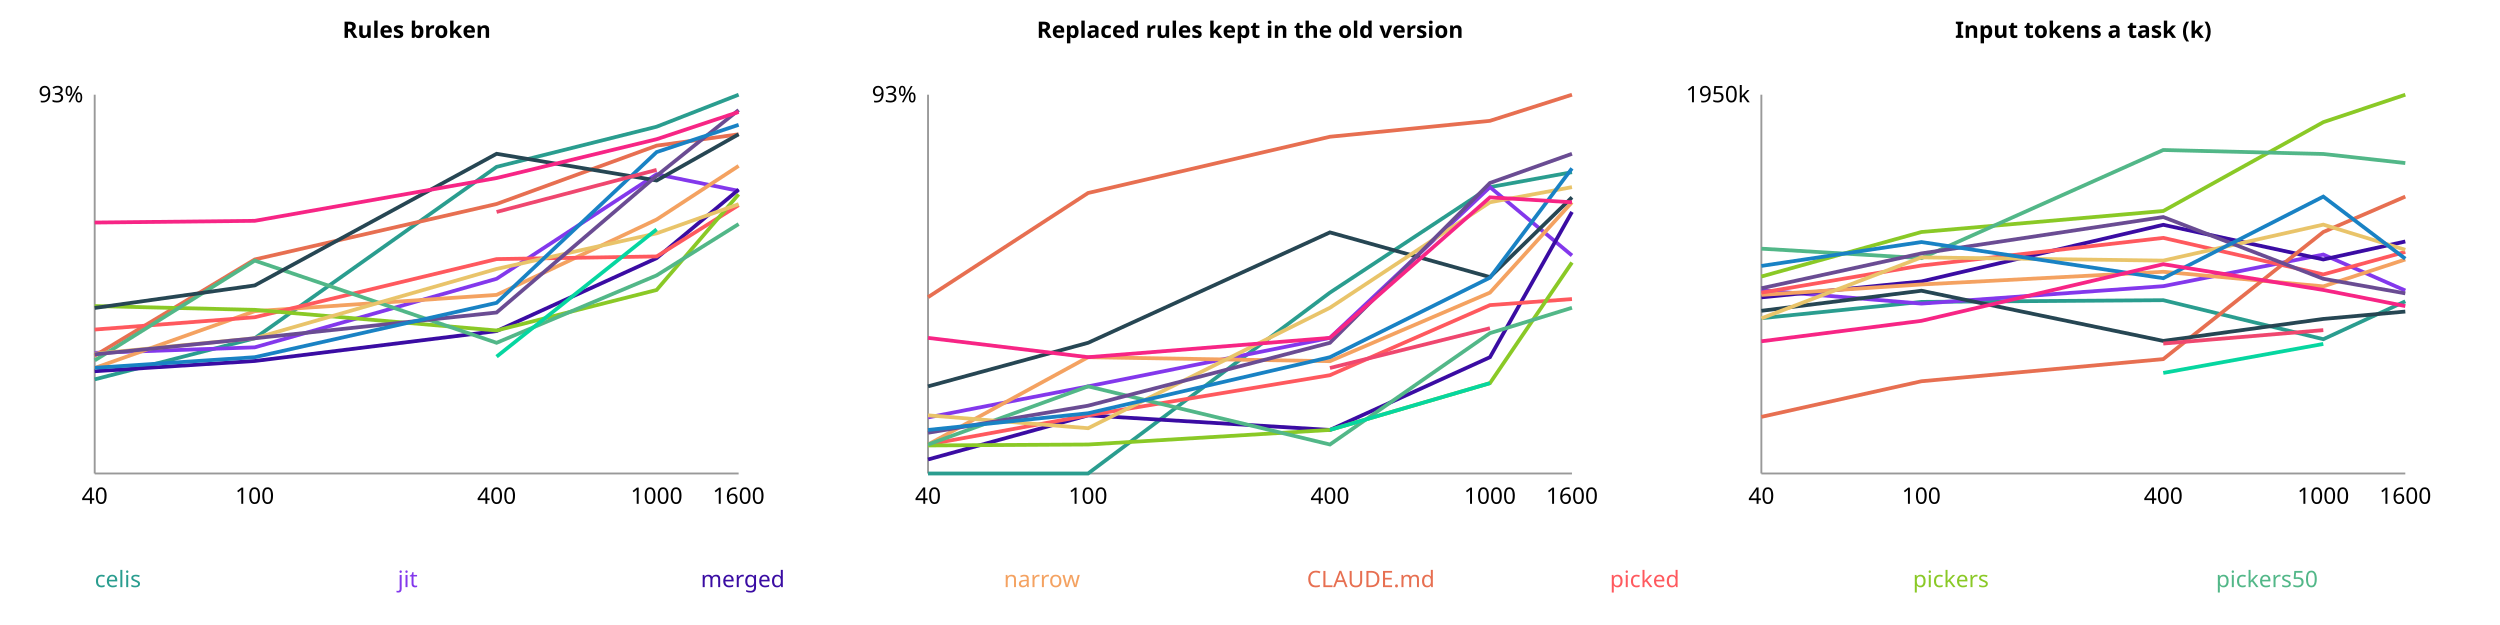
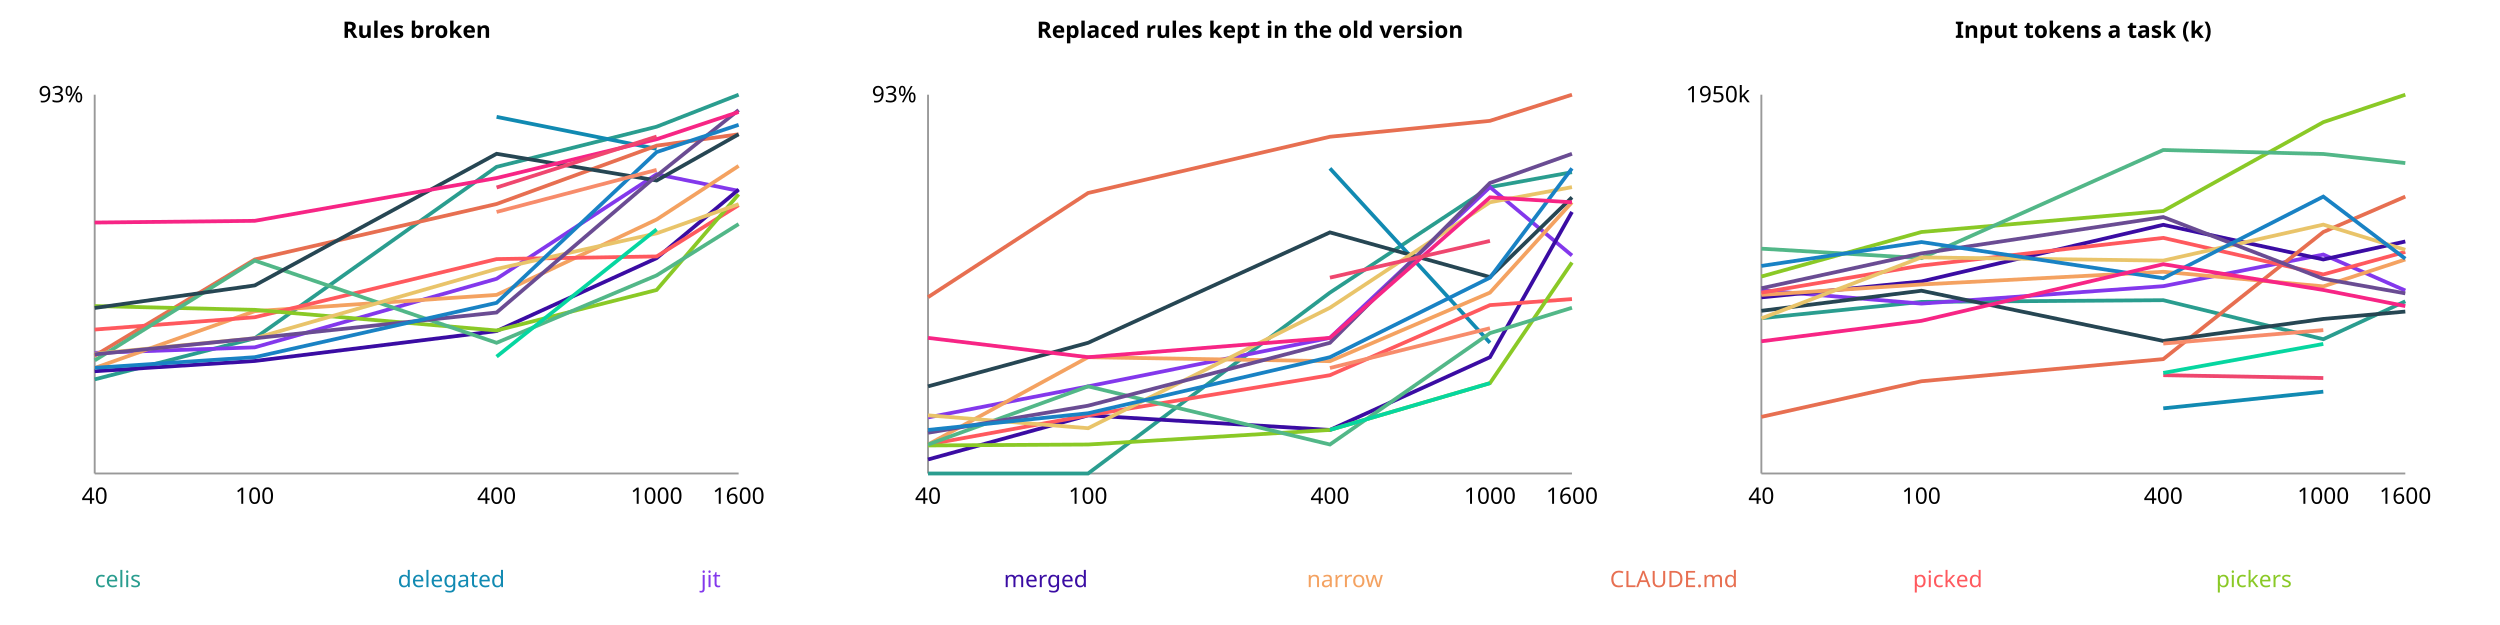
<svg xmlns="http://www.w3.org/2000/svg" width="1320" height="330" font-family="sans-serif" font-size="12">
  <rect width="100%" height="100%" fill="white" />
  <text x="220.0" y="20" text-anchor="middle" font-weight="bold">Rules broken</text>
  <line x1="50" y1="250" x2="390" y2="250" stroke="#999" />
  <line x1="50" y1="50" x2="50" y2="250" stroke="#999" />
  <text x="44" y="54" text-anchor="end">93%</text>
  <text x="50.0" y="266" text-anchor="middle">40</text>
  <text x="134.454" y="266" text-anchor="middle">100</text>
  <text x="262.227" y="266" text-anchor="middle">400</text>
  <text x="346.68" y="266" text-anchor="middle">1000</text>
  <text x="390.0" y="266" text-anchor="middle">1600</text>
  <polyline points="50.0,200.3 134.5,178.6 262.2,88.1 346.7,66.9 390.0,50.0" fill="none" stroke="#2a9d8f" stroke-width="2" />
+   <polyline points="262.2,61.7 346.7,78.6" fill="none" stroke="#118ab2" stroke-width="2" />
  <polyline points="50.0,186.3 134.5,183.4 262.2,147.2 346.7,92.0 390.0,100.8" fill="none" stroke="#8338ec" stroke-width="2" />
  <polyline points="50.0,196.0 134.5,190.6 262.2,174.8 346.7,136.3 390.0,100.1" fill="none" stroke="#3a0ca3" stroke-width="2" />
  <polyline points="50.0,194.3 134.5,164.3 262.2,155.7 346.7,115.9 390.0,87.6" fill="none" stroke="#f4a261" stroke-width="2" />
  <polyline points="50.0,187.8 134.5,137.0 262.2,107.7 346.7,76.9 390.0,70.9" fill="none" stroke="#e76f51" stroke-width="2" />
  <polyline points="50.0,174.0 134.5,167.5 262.2,136.8 346.7,135.4 390.0,108.3" fill="none" stroke="#ff595e" stroke-width="2" />
  <polyline points="50.0,161.6 134.5,163.6 262.2,174.5 346.7,153.1 390.0,102.6" fill="none" stroke="#8ac926" stroke-width="2" />
  <polyline points="50.0,190.3 134.5,137.6 262.2,181.0 346.7,145.4 390.0,118.3" fill="none" stroke="#52b788" stroke-width="2" />
  <polyline points="50.0,162.6 134.5,150.7 262.2,81.2 346.7,95.3 390.0,70.9" fill="none" stroke="#264653" stroke-width="2" />
  <polyline points="50.0,186.8 134.5,178.6 262.2,142.0 346.7,123.2 390.0,107.8" fill="none" stroke="#e9c46a" stroke-width="2" />
  <polyline points="50.0,187.1 134.5,178.6 262.2,165.0 346.7,92.8 390.0,58.1" fill="none" stroke="#6a4c93" stroke-width="2" />
  <polyline points="50.0,194.2 134.5,188.6 262.2,159.9 346.7,80.3 390.0,65.9" fill="none" stroke="#1982c4" stroke-width="2" />
  <polyline points="50.0,117.5 134.5,116.6 262.2,94.0 346.7,73.5 390.0,59.1" fill="none" stroke="#f72585" stroke-width="2" />
-   <polyline points="262.2,111.9 346.7,89.7" fill="none" stroke="#ef476f" stroke-width="2" />
+   <polyline points="262.2,99.0 346.7,72.1" fill="none" stroke="#ef476f" stroke-width="2" />
+   <polyline points="262.2,111.9 346.7,89.7" fill="none" stroke="#f78c6b" stroke-width="2" />
  <polyline points="262.2,188.3 346.7,121.1" fill="none" stroke="#06d6a0" stroke-width="2" />
  <text x="660.0" y="20" text-anchor="middle" font-weight="bold">Replaced rules kept in the old version</text>
  <line x1="490" y1="250" x2="830" y2="250" stroke="#999" />
  <line x1="490" y1="50" x2="490" y2="250" stroke="#999" />
  <text x="484" y="54" text-anchor="end">93%</text>
  <text x="490.0" y="266" text-anchor="middle">40</text>
  <text x="574.454" y="266" text-anchor="middle">100</text>
  <text x="702.227" y="266" text-anchor="middle">400</text>
  <text x="786.68" y="266" text-anchor="middle">1000</text>
  <text x="830.0" y="266" text-anchor="middle">1600</text>
  <polyline points="490.0,250.0 574.5,250.0 702.2,154.5 786.7,98.8 830.0,90.9" fill="none" stroke="#2a9d8f" stroke-width="2" />
+   <polyline points="702.2,88.9 786.7,181.0" fill="none" stroke="#118ab2" stroke-width="2" />
  <polyline points="490.0,220.4 574.5,204.0 702.2,178.4 786.7,98.8 830.0,134.9" fill="none" stroke="#8338ec" stroke-width="2" />
  <polyline points="490.0,242.6 574.5,219.3 702.2,227.0 786.7,188.6 830.0,111.9" fill="none" stroke="#3a0ca3" stroke-width="2" />
  <polyline points="490.0,234.7 574.5,188.6 702.2,190.7 786.7,154.5 830.0,106.8" fill="none" stroke="#f4a261" stroke-width="2" />
  <polyline points="490.0,156.9 574.5,101.9 702.2,72.2 786.7,63.8 830.0,50.0" fill="none" stroke="#e76f51" stroke-width="2" />
  <polyline points="490.0,234.7 574.5,219.3 702.2,198.1 786.7,161.1 830.0,157.9" fill="none" stroke="#ff595e" stroke-width="2" />
  <polyline points="490.0,235.2 574.5,234.7 702.2,227.0 786.7,202.3 830.0,138.6" fill="none" stroke="#8ac926" stroke-width="2" />
  <polyline points="490.0,234.7 574.5,204.0 702.2,234.7 786.7,175.9 830.0,162.5" fill="none" stroke="#52b788" stroke-width="2" />
  <polyline points="490.0,204.0 574.5,181.0 702.2,122.7 786.7,146.3 830.0,104.2" fill="none" stroke="#264653" stroke-width="2" />
  <polyline points="490.0,219.3 574.5,226.1 702.2,162.5 786.7,106.8 830.0,98.8" fill="none" stroke="#e9c46a" stroke-width="2" />
  <polyline points="490.0,228.5 574.5,214.2 702.2,181.0 786.7,96.6 830.0,81.2" fill="none" stroke="#6a4c93" stroke-width="2" />
  <polyline points="490.0,227.0 574.5,218.2 702.2,188.6 786.7,146.6 830.0,88.9" fill="none" stroke="#1982c4" stroke-width="2" />
  <polyline points="490.0,178.4 574.5,188.6 702.2,178.4 786.7,104.2 830.0,106.8" fill="none" stroke="#f72585" stroke-width="2" />
-   <polyline points="702.2,194.3 786.7,173.3" fill="none" stroke="#ef476f" stroke-width="2" />
+   <polyline points="702.2,146.6 786.7,127.2" fill="none" stroke="#ef476f" stroke-width="2" />
+   <polyline points="702.2,194.3 786.7,173.3" fill="none" stroke="#f78c6b" stroke-width="2" />
  <polyline points="702.2,227.0 786.7,202.3" fill="none" stroke="#06d6a0" stroke-width="2" />
  <text x="1100.0" y="20" text-anchor="middle" font-weight="bold">Input tokens a task (k)</text>
  <line x1="930" y1="250" x2="1270" y2="250" stroke="#999" />
  <line x1="930" y1="50" x2="930" y2="250" stroke="#999" />
  <text x="924" y="54" text-anchor="end">1950k</text>
  <text x="930.0" y="266" text-anchor="middle">40</text>
  <text x="1014.454" y="266" text-anchor="middle">100</text>
  <text x="1142.227" y="266" text-anchor="middle">400</text>
  <text x="1226.68" y="266" text-anchor="middle">1000</text>
  <text x="1270.0" y="266" text-anchor="middle">1600</text>
  <polyline points="930.0,168.0 1014.5,159.4 1142.2,158.5 1226.7,179.1 1270.0,159.1" fill="none" stroke="#2a9d8f" stroke-width="2" />
+   <polyline points="1142.2,215.6 1226.7,206.8" fill="none" stroke="#118ab2" stroke-width="2" />
  <polyline points="930.0,153.3 1014.5,160.3 1142.2,151.1 1226.7,134.4 1270.0,153.4" fill="none" stroke="#8338ec" stroke-width="2" />
  <polyline points="930.0,157.0 1014.5,148.6 1142.2,118.7 1226.7,137.0 1270.0,127.5" fill="none" stroke="#3a0ca3" stroke-width="2" />
  <polyline points="930.0,155.7 1014.5,150.2 1142.2,143.5 1226.7,151.2 1270.0,137.0" fill="none" stroke="#f4a261" stroke-width="2" />
  <polyline points="930.0,220.1 1014.5,201.3 1142.2,189.6 1226.7,122.5 1270.0,103.8" fill="none" stroke="#e76f51" stroke-width="2" />
  <polyline points="930.0,154.5 1014.5,140.2 1142.2,125.6 1226.7,144.9 1270.0,133.0" fill="none" stroke="#ff595e" stroke-width="2" />
  <polyline points="930.0,146.0 1014.5,122.5 1142.2,111.4 1226.7,64.5 1270.0,50.0" fill="none" stroke="#8ac926" stroke-width="2" />
  <polyline points="930.0,131.3 1014.5,136.3 1142.2,79.2 1226.7,81.3 1270.0,86.1" fill="none" stroke="#52b788" stroke-width="2" />
  <polyline points="930.0,164.1 1014.5,153.5 1142.2,180.0 1226.7,168.4 1270.0,164.5" fill="none" stroke="#264653" stroke-width="2" />
  <polyline points="930.0,168.1 1014.5,135.9 1142.2,137.6 1226.7,118.6 1270.0,131.9" fill="none" stroke="#e9c46a" stroke-width="2" />
  <polyline points="930.0,152.2 1014.5,133.8 1142.2,114.6 1226.7,147.2 1270.0,154.9" fill="none" stroke="#6a4c93" stroke-width="2" />
  <polyline points="930.0,140.4 1014.5,127.8 1142.2,146.9 1226.7,103.8 1270.0,136.6" fill="none" stroke="#1982c4" stroke-width="2" />
  <polyline points="930.0,180.2 1014.5,169.4 1142.2,139.5 1226.7,153.1 1270.0,161.6" fill="none" stroke="#f72585" stroke-width="2" />
-   <polyline points="1142.2,181.4 1226.7,174.3" fill="none" stroke="#ef476f" stroke-width="2" />
+   <polyline points="1142.2,198.1 1226.7,199.6" fill="none" stroke="#ef476f" stroke-width="2" />
+   <polyline points="1142.2,181.4 1226.7,174.3" fill="none" stroke="#f78c6b" stroke-width="2" />
  <polyline points="1142.2,196.9 1226.7,181.6" fill="none" stroke="#06d6a0" stroke-width="2" />
  <text x="50" y="310" fill="#2a9d8f">celis</text>
-   <text x="210" y="310" fill="#8338ec">jit</text>
-   <text x="370" y="310" fill="#3a0ca3">merged</text>
-   <text x="530" y="310" fill="#f4a261">narrow</text>
-   <text x="690" y="310" fill="#e76f51">CLAUDE.md</text>
-   <text x="850" y="310" fill="#ff595e">picked</text>
-   <text x="1010" y="310" fill="#8ac926">pickers</text>
-   <text x="1170" y="310" fill="#52b788">pickers50</text>
-   <text x="1330" y="310" fill="#264653">placed</text>
-   <text x="1490" y="310" fill="#e9c46a">ranked</text>
-   <text x="1650" y="310" fill="#6a4c93">scoped</text>
-   <text x="1810" y="310" fill="#1982c4">scopedrank</text>
-   <text x="1970" y="310" fill="#f72585">staged</text>
-   <text x="2130" y="310" fill="#ef476f">taught</text>
-   <text x="2290" y="310" fill="#06d6a0">triggered</text>
+   <text x="210" y="310" fill="#118ab2">delegated</text>
+   <text x="370" y="310" fill="#8338ec">jit</text>
+   <text x="530" y="310" fill="#3a0ca3">merged</text>
+   <text x="690" y="310" fill="#f4a261">narrow</text>
+   <text x="850" y="310" fill="#e76f51">CLAUDE.md</text>
+   <text x="1010" y="310" fill="#ff595e">picked</text>
+   <text x="1170" y="310" fill="#8ac926">pickers</text>
+   <text x="1330" y="310" fill="#52b788">pickers50</text>
+   <text x="1490" y="310" fill="#264653">placed</text>
+   <text x="1650" y="310" fill="#e9c46a">ranked</text>
+   <text x="1810" y="310" fill="#6a4c93">scoped</text>
+   <text x="1970" y="310" fill="#1982c4">scopedrank</text>
+   <text x="2130" y="310" fill="#f72585">staged</text>
+   <text x="2290" y="310" fill="#ef476f">taught</text>
+   <text x="2450" y="310" fill="#f78c6b">taught1</text>
+   <text x="2610" y="310" fill="#06d6a0">triggered</text>
</svg>
